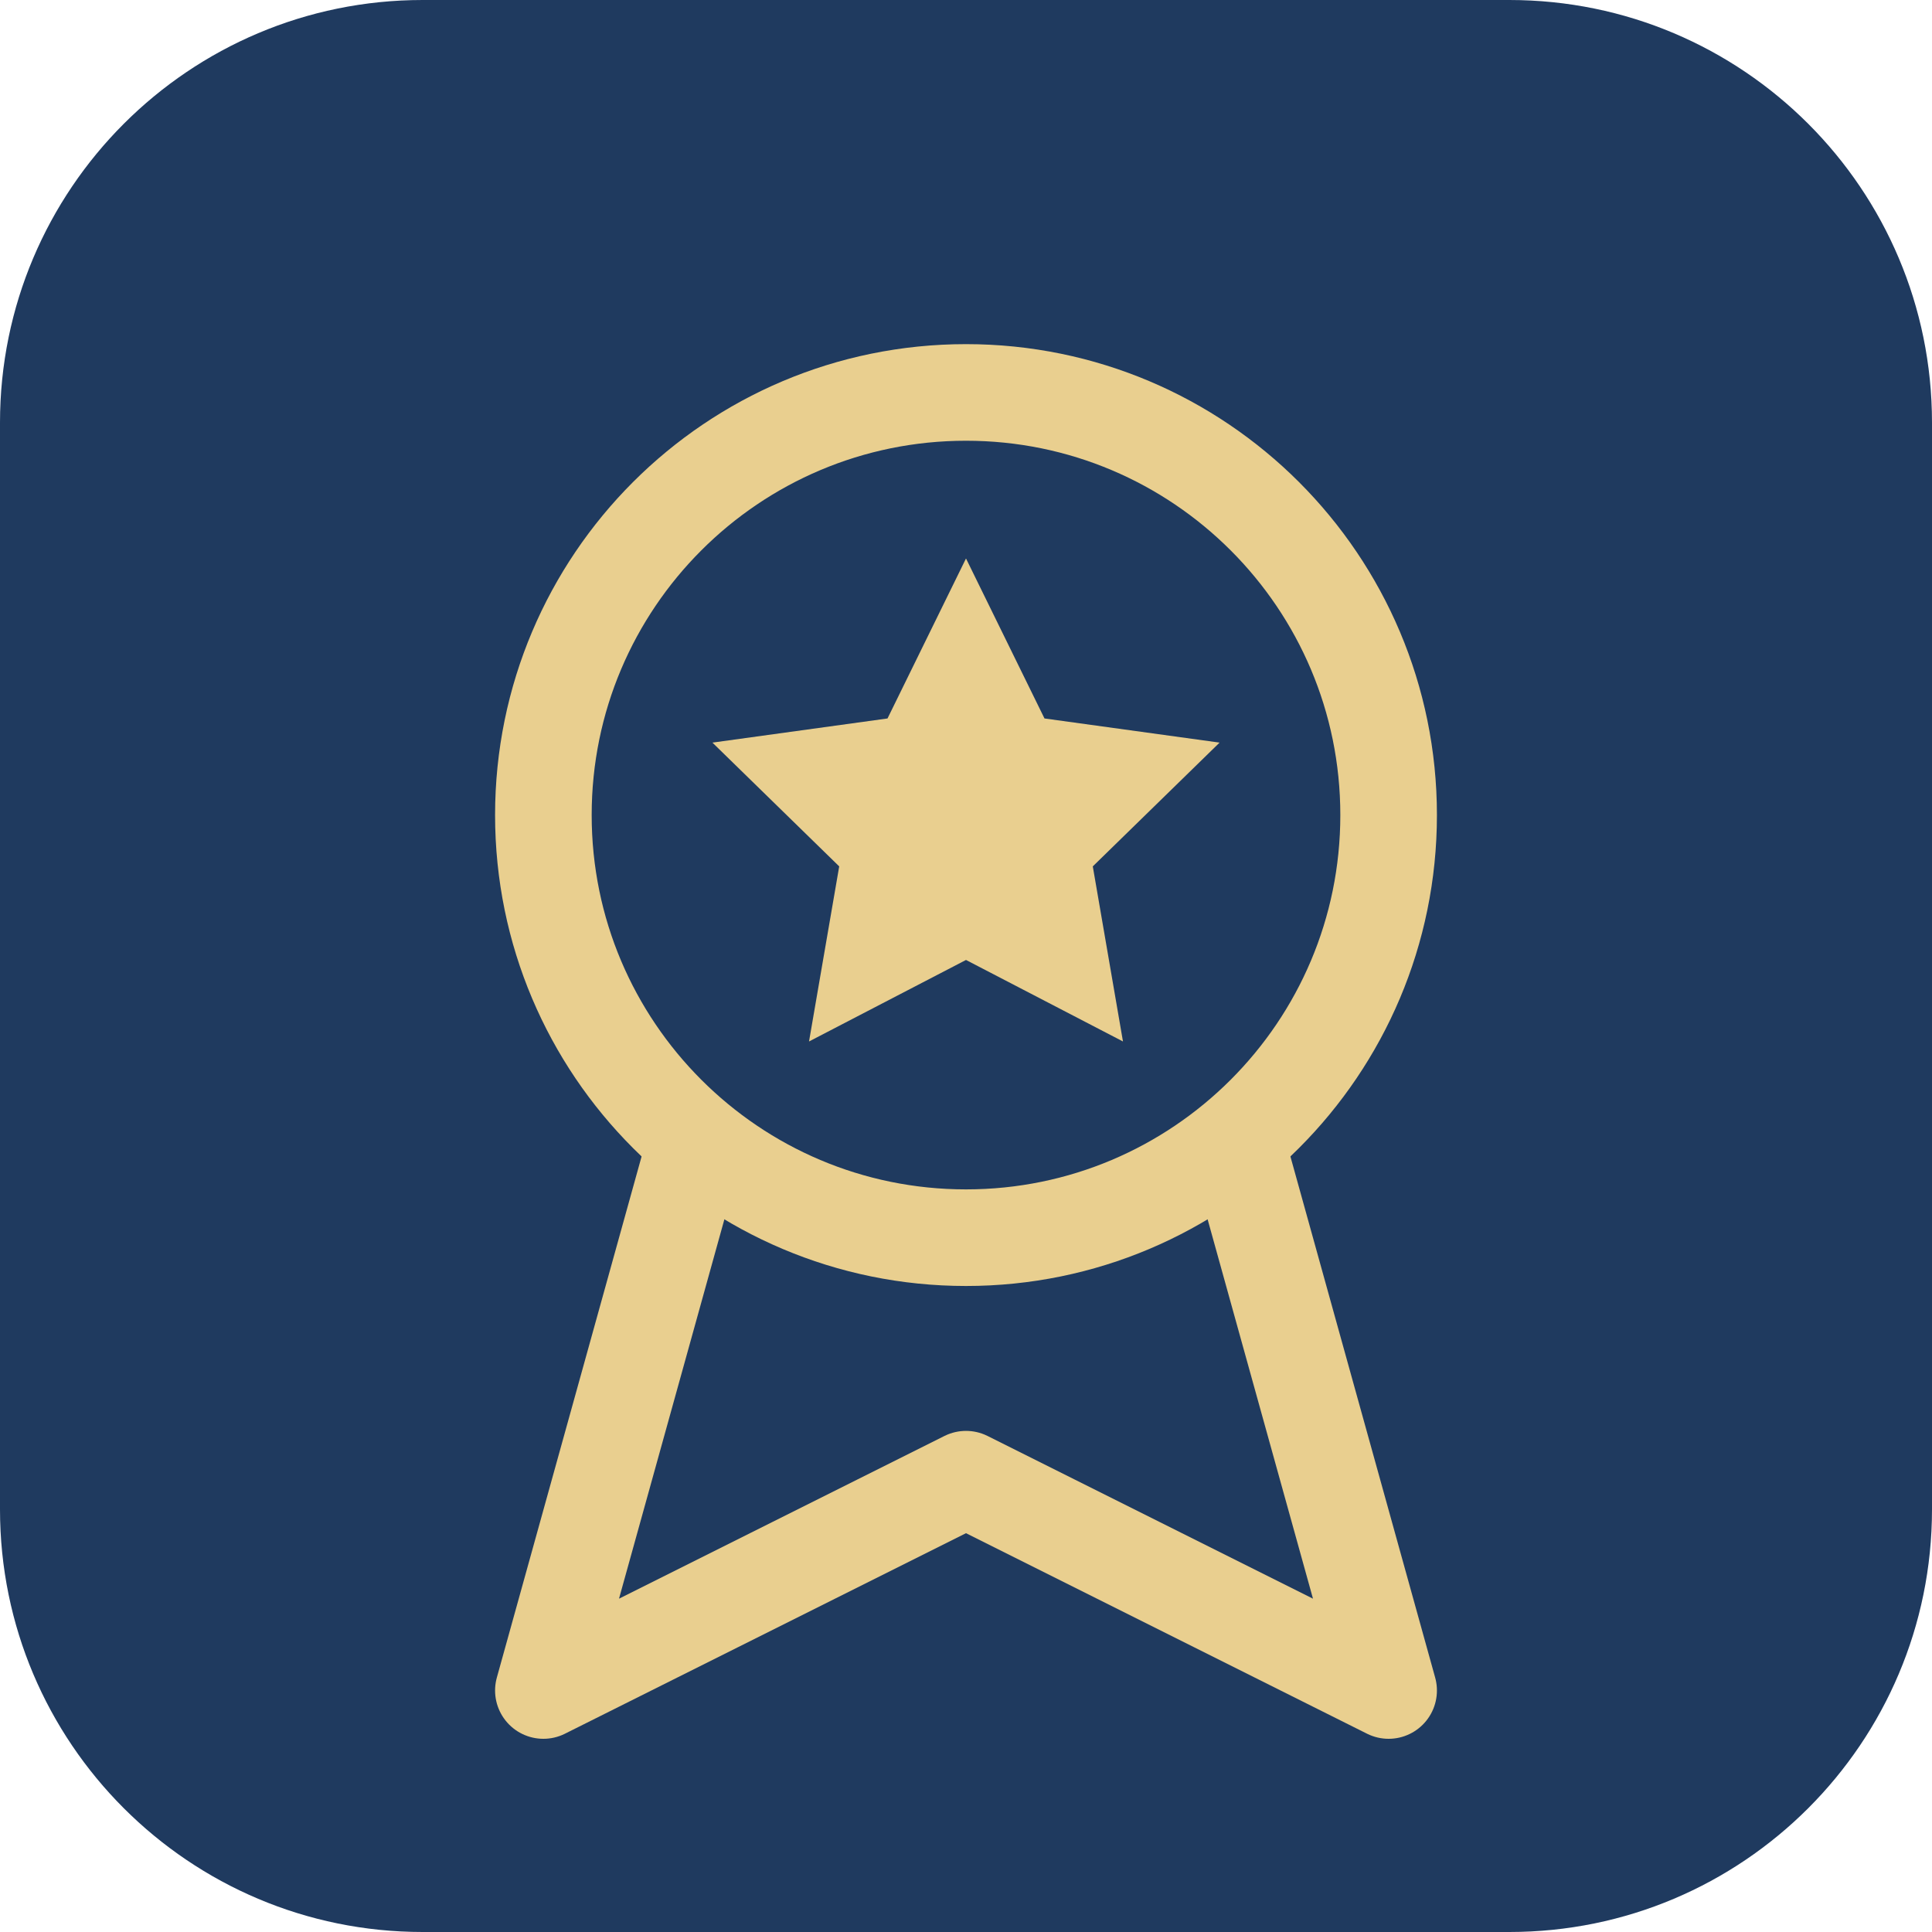
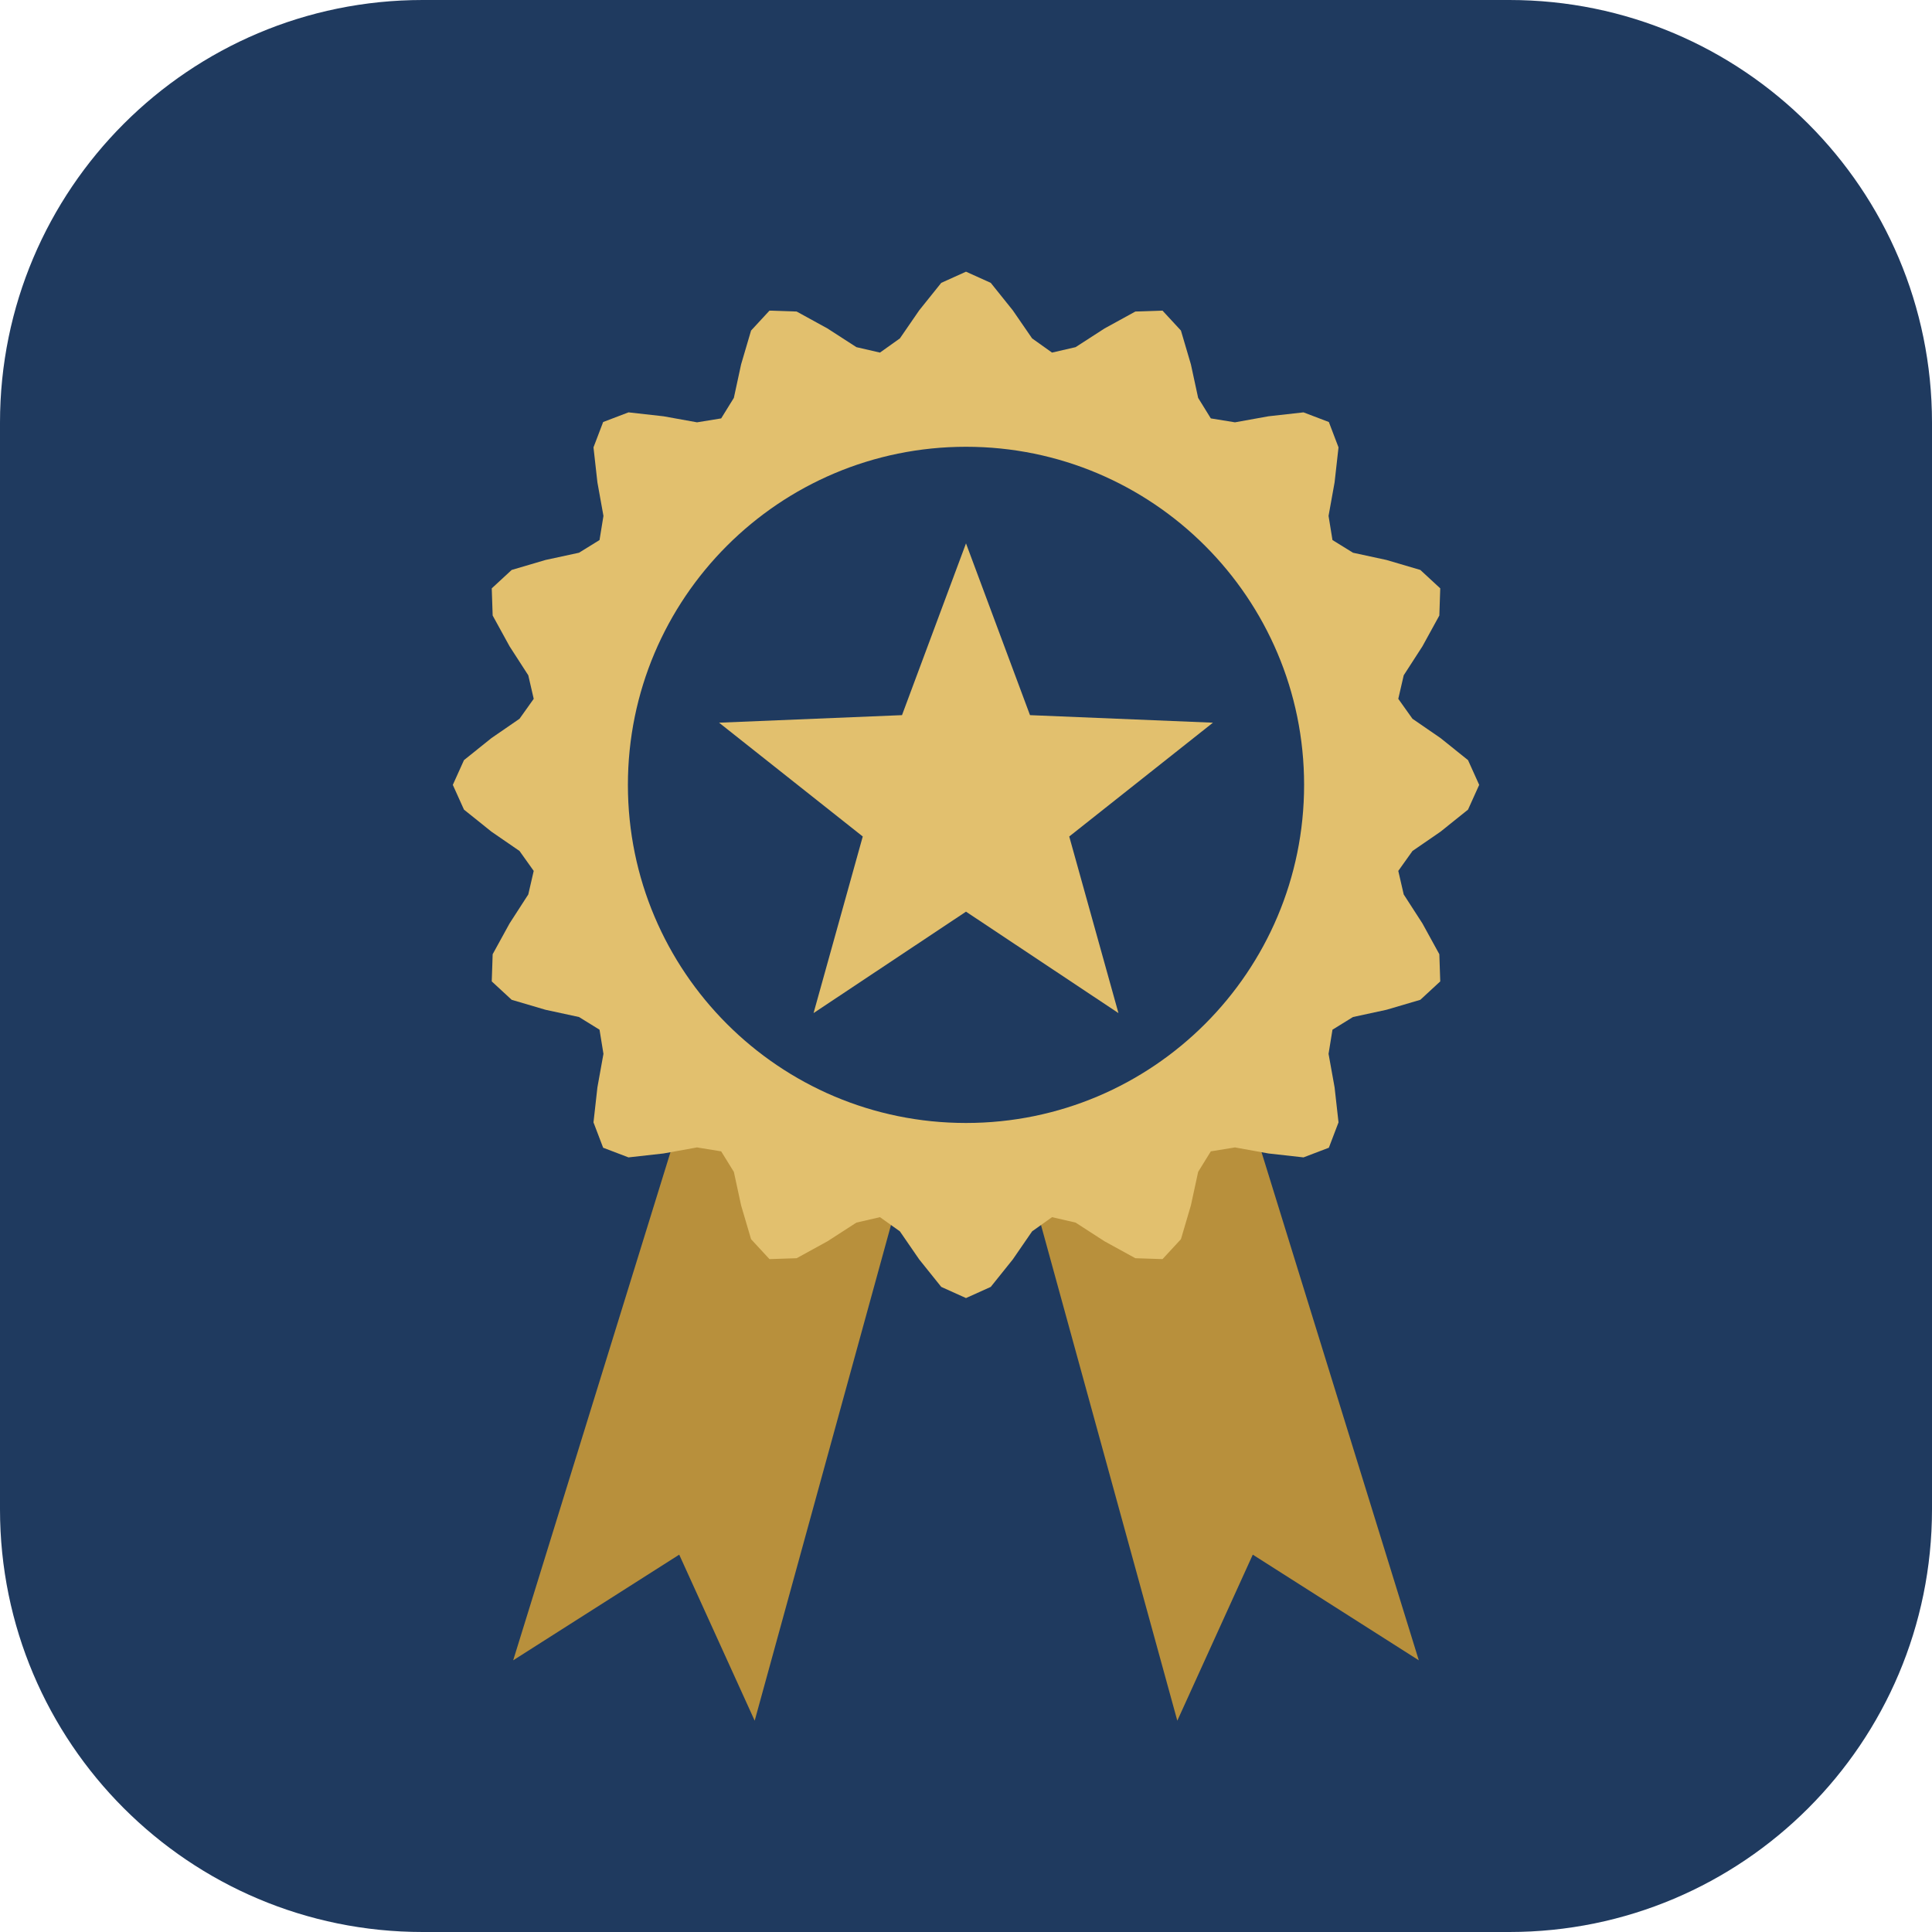
<svg xmlns="http://www.w3.org/2000/svg" viewBox="0 0 64 64">
  <rect width="64" height="64" rx="14" fill="#1f3a5f" />
-   <g fill="none" stroke="#e9cf8f" stroke-width="3.2" stroke-linejoin="round">
-     <circle cx="32" cy="27" r="14" />
-     <path d="M23 38l-5 18 14-7 14 7-5-18" />
+   <g transform="translate(0.0 0.0) scale(1.0)">
+     <path d="M23.5 34 L17 55 L22.5 51.5 L25 57 L30.5 37Z M40.5 34 L47 55 L41.5 51.5 L39 57 L33.5 37Z" fill="#b8903c" />
+     <path d="M49.00,26.00 L48.63,26.82 L47.72,27.55 L46.79,28.19 L46.32,28.85 L46.50,29.63 L47.12,30.59 L47.68,31.61 L47.71,32.51 L47.05,33.12 L45.93,33.45 L44.82,33.69 L44.14,34.11 L44.01,34.91 L44.21,36.02 L44.34,37.18 L44.02,38.02 L43.18,38.34 L42.02,38.21 L40.91,38.01 L40.11,38.14 L39.69,38.82 L39.45,39.93 L39.12,41.05 L38.51,41.71 L37.61,41.68 L36.59,41.12 L35.63,40.50 L34.85,40.32 L34.19,40.79 L33.55,41.72 L32.82,42.63 L32.00,43.00 L31.18,42.63 L30.45,41.72 L29.81,40.79 L29.15,40.32 L28.37,40.50 L27.41,41.12 L26.39,41.68 L25.49,41.71 L24.88,41.05 L24.55,39.93 L24.31,38.82 L23.89,38.14 L23.09,38.01 L21.98,38.21 L20.82,38.34 L19.98,38.02 L19.66,37.18 L19.79,36.02 L19.99,34.91 L19.86,34.11 L19.18,33.69 L18.07,33.45 L16.95,33.12 L16.29,32.51 L16.32,31.61 L16.88,30.59 L17.50,29.63 L17.68,28.85 L17.21,28.19 L16.28,27.55 L15.37,26.82 L15.00,26.00 L15.37,25.18 L16.28,24.45 L17.21,23.81 L17.68,23.15 L17.50,22.37 L16.88,21.41 L16.32,20.39 L16.29,19.49 L16.95,18.88 L18.07,18.55 L19.18,18.31 L19.86,17.89 L19.99,17.09 L19.79,15.98 L19.66,14.82 L19.98,13.98 L20.82,13.66 L21.98,13.79 L23.09,13.99 L23.89,13.86 L24.31,13.18 L24.55,12.07 L24.88,10.95 L25.49,10.29 L26.39,10.32 L27.41,10.88 L28.37,11.50 L29.15,11.68 L29.81,11.21 L30.45,10.28 L31.18,9.37 L32.00,9.00 L32.82,9.37 L33.55,10.28 L34.19,11.21 L34.85,11.68 L35.63,11.50 L36.59,10.88 L37.61,10.32 L38.51,10.29 L39.12,10.95 L39.45,12.07 L39.69,13.18 L40.11,13.86 L40.91,13.99 L42.02,13.79 L43.18,13.66 L44.02,13.98 L44.34,14.82 L44.21,15.98 L44.01,17.09 L44.14,17.89 L44.82,18.31 L45.93,18.55 L47.05,18.88 L47.71,19.49 L47.68,20.39 L47.12,21.41 L46.50,22.37 L46.32,23.15 L46.79,23.81 L47.72,24.45 L48.63,25.18Z" fill="#e2c06e" />
+     <circle cx="32" cy="26" r="11.2" fill="#1f3a5f" />
+     <path d="M32.00,18.00 L34.12,23.69 L40.18,23.94 L35.42,27.71 L37.05,33.56 L32.00,30.20 L26.95,33.56 L28.58,27.71 L23.82,23.94 L29.88,23.69Z" fill="#e2c06e" />
  </g>
-   <path d="M32 18.5l2.6 5.3 5.8.8-4.2 4.1 1 5.8-5.2-2.7-5.2 2.7 1-5.8-4.2-4.1 5.8-.8z" fill="#e9cf8f" />
</svg>
